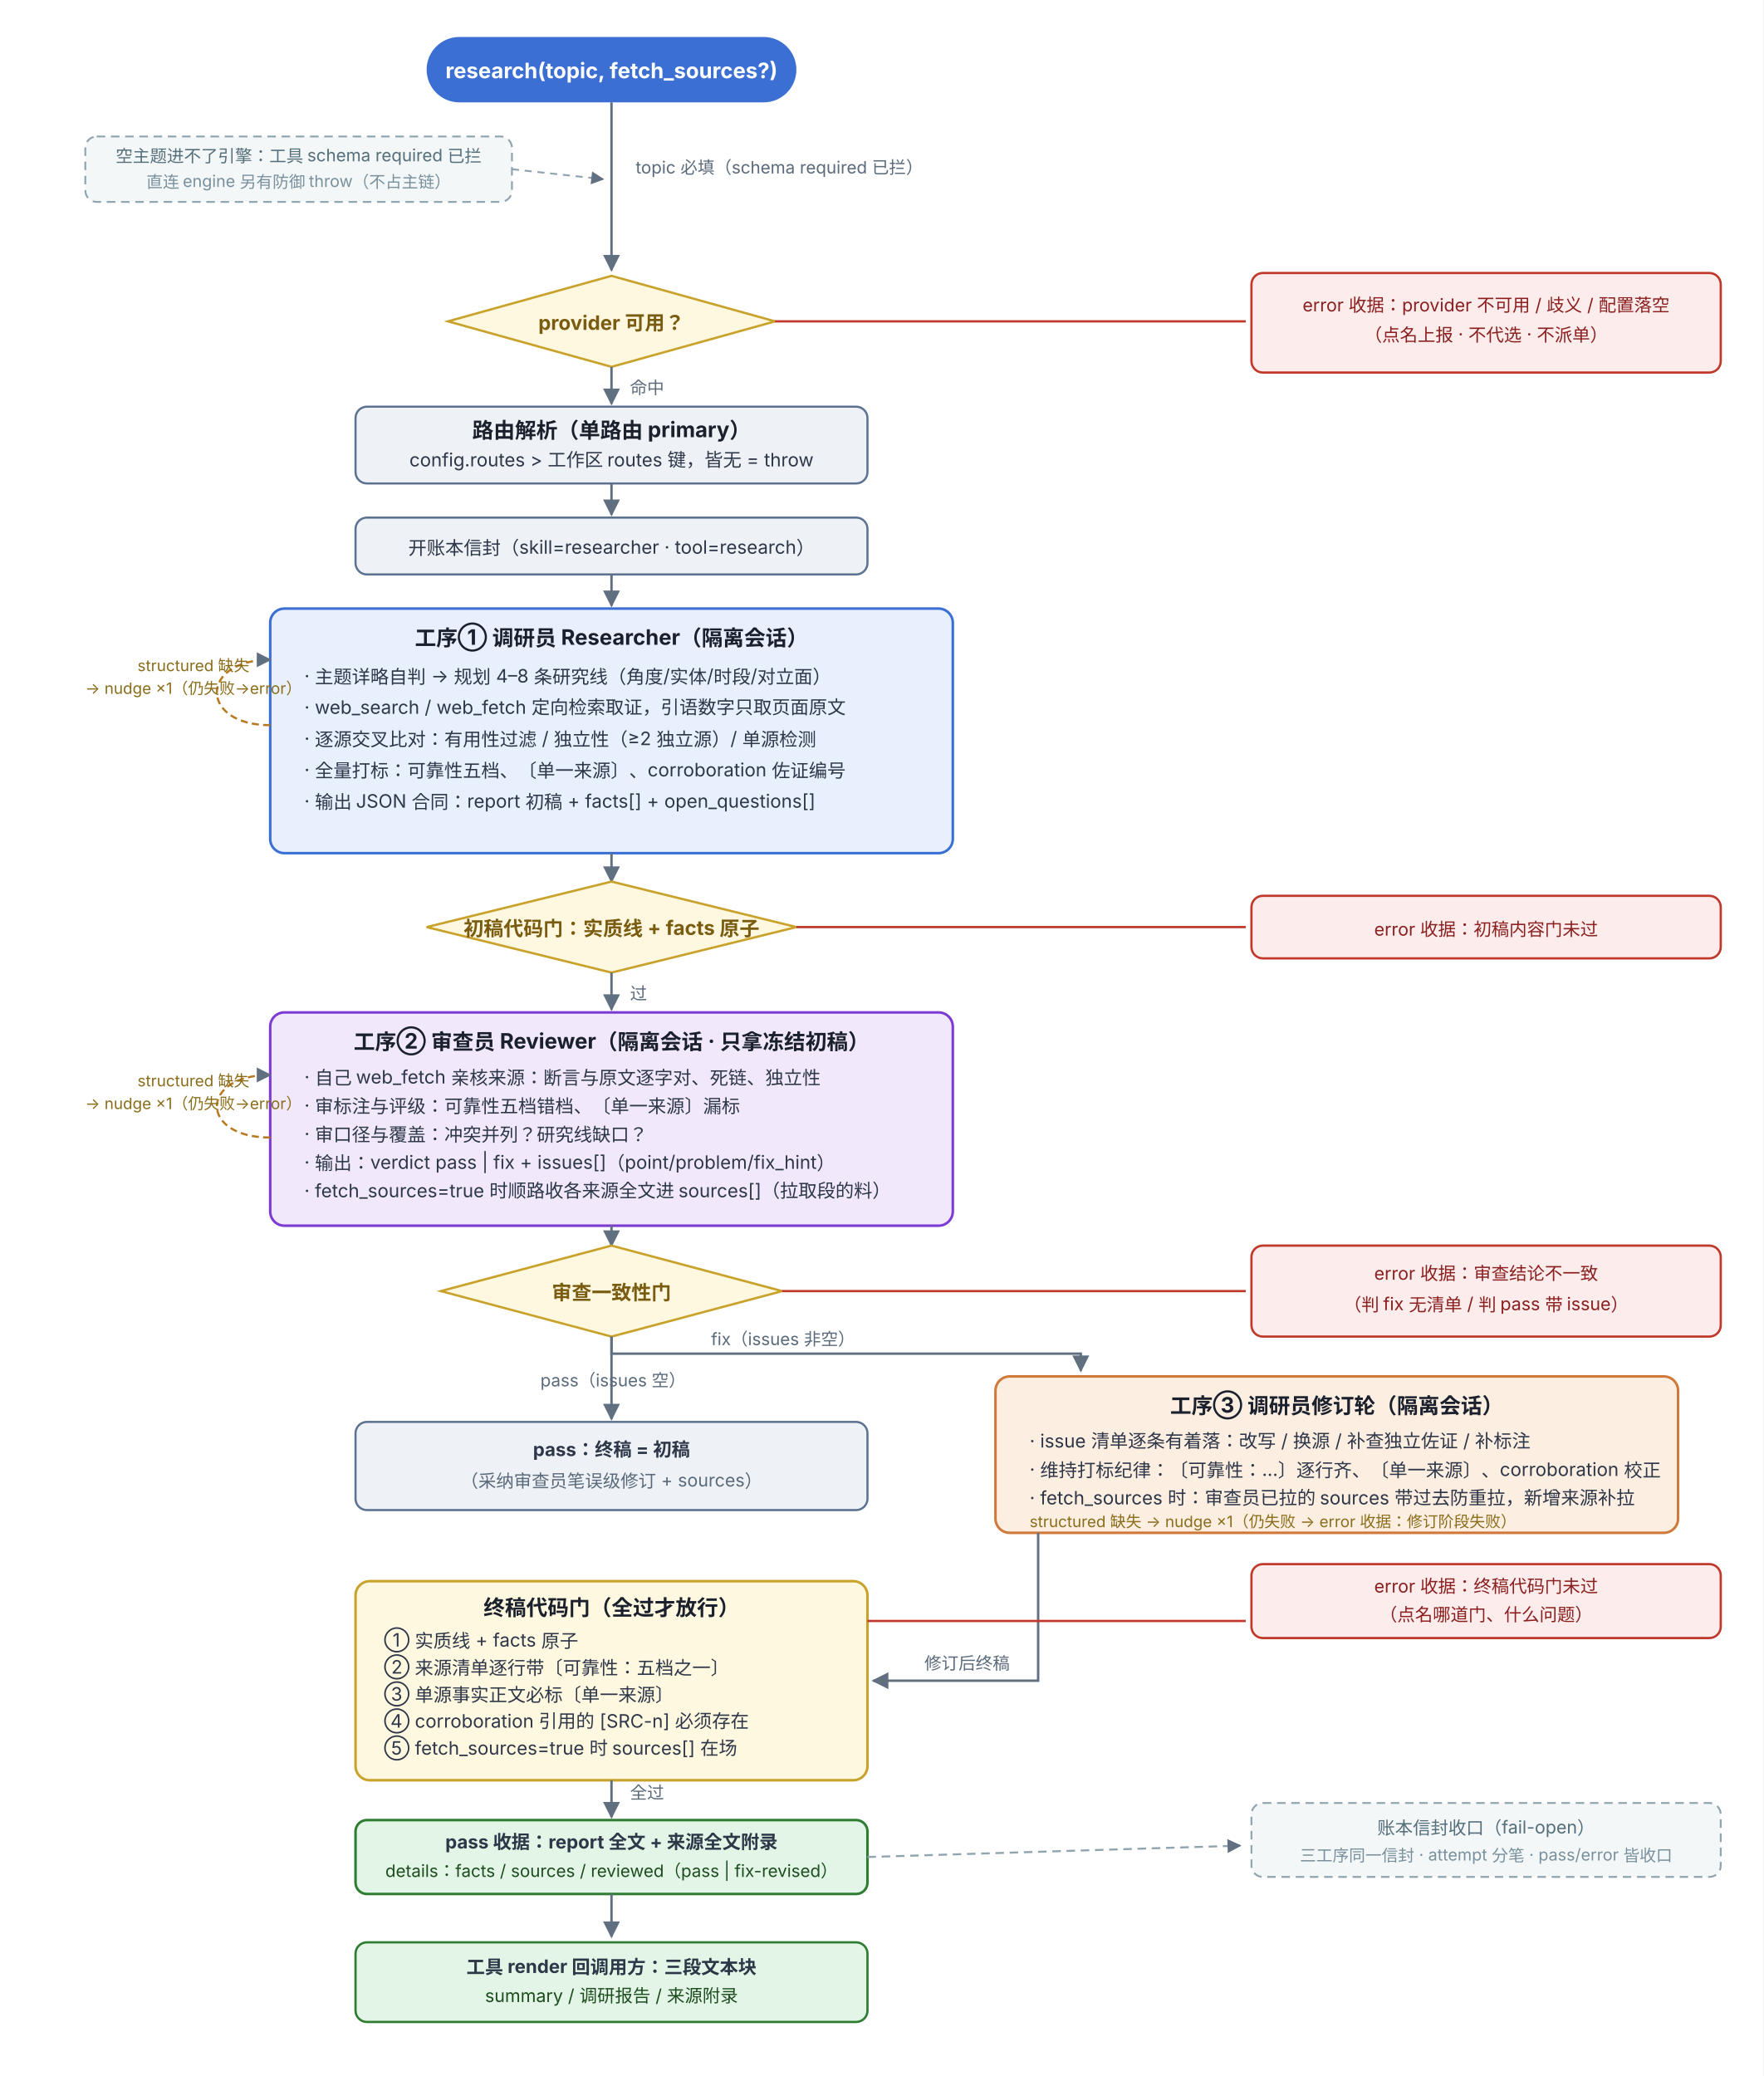
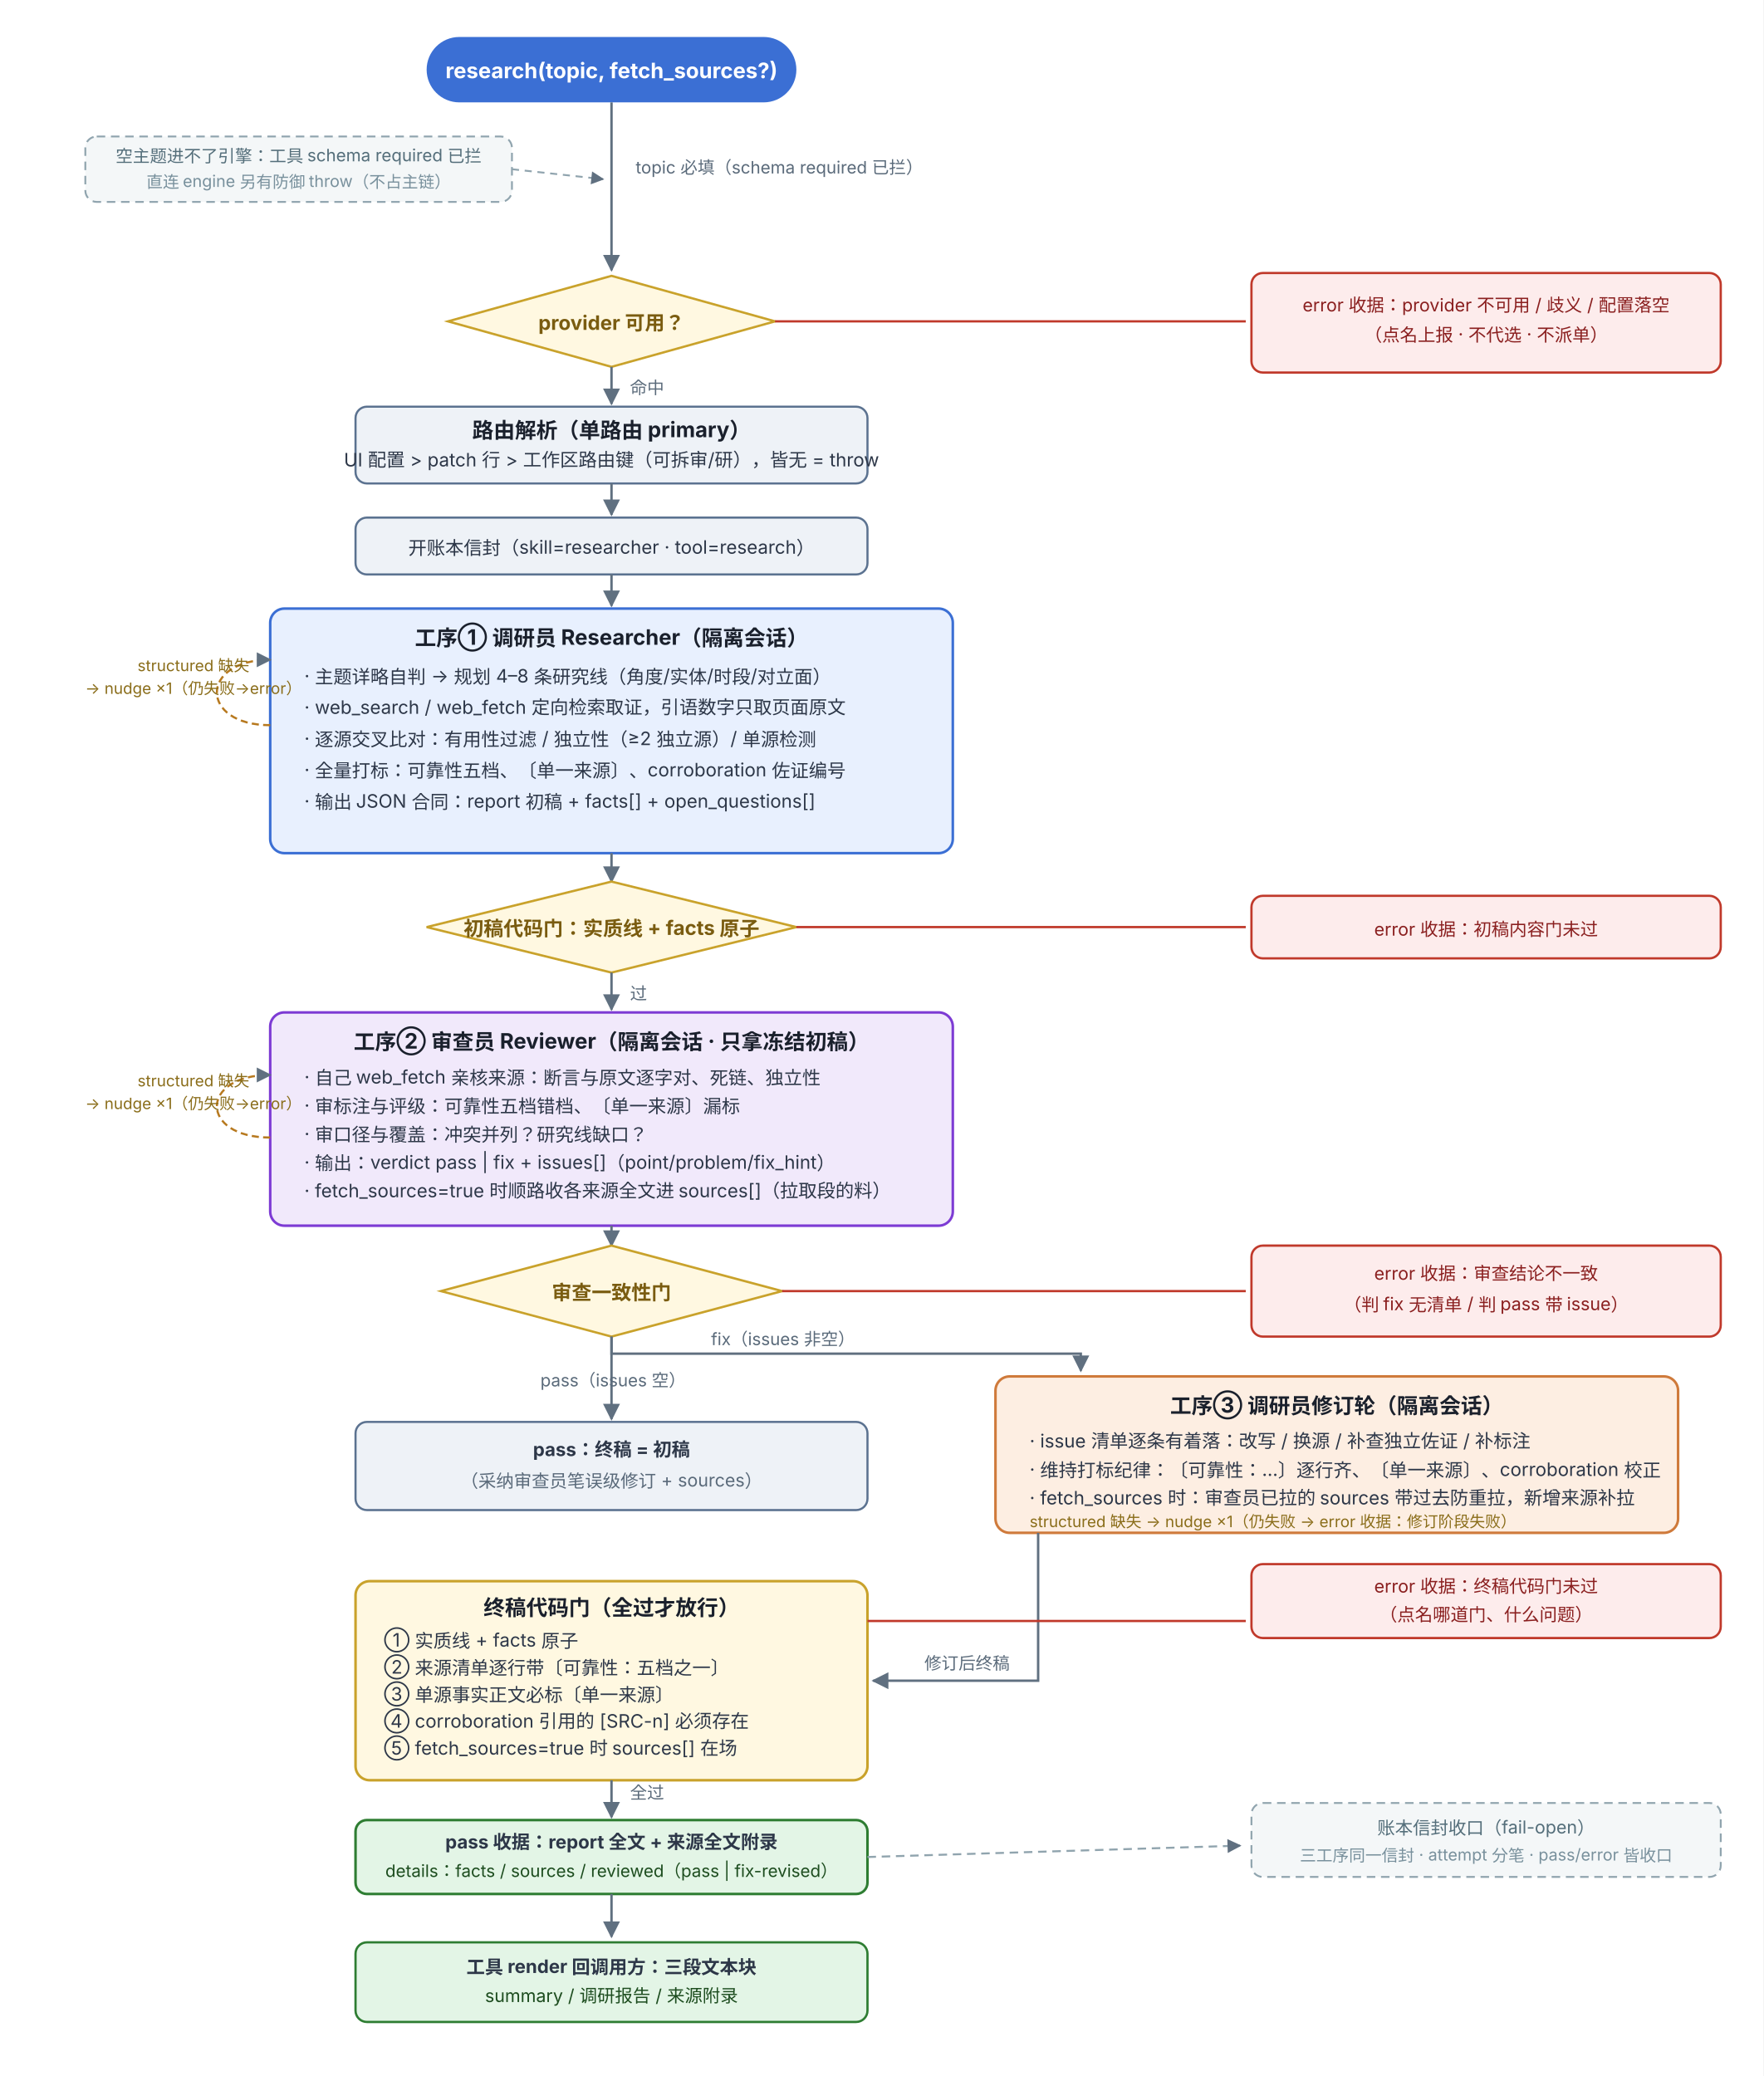
<svg xmlns="http://www.w3.org/2000/svg" width="1240" height="1460" viewBox="0 0 1240 1460" font-family="-apple-system, 'PingFang SC', 'Helvetica Neue', sans-serif">
  <defs>
    <marker id="ar" viewBox="0 0 10 10" refX="9" refY="5" markerWidth="7" markerHeight="7" orient="auto-start-reverse">
      <path d="M0,0 L10,5 L0,10 z" fill="#607080" />
    </marker>
    <marker id="arr" viewBox="0 0 10 10" refX="9" refY="5" markerWidth="7" markerHeight="7" orient="auto-start-reverse">
      <path d="M0,0 L10,10 z" fill="#c0392b" />
    </marker>
  </defs>
  <style>
    .proc { fill: #eef2f7; stroke: #5b7290; stroke-width: 1.5; rx: 8; }
    .s1 { fill: #e8f0fe; stroke: #3b6fd4; stroke-width: 1.8; }
    .s2 { fill: #f1e9fb; stroke: #7d3bd4; stroke-width: 1.8; }
    .s3 { fill: #fdeee2; stroke: #cf7a3b; stroke-width: 1.8; }
    .gate { fill: #fff8e1; stroke: #c9a22b; stroke-width: 1.8; }
    .err { fill: #fdecec; stroke: #c0392b; stroke-width: 1.6; }
    .ok { fill: #e3f5e6; stroke: #2e7d32; stroke-width: 1.8; }
    .t { font-size: 13px; fill: #2d3748; }
    .tt { font-size: 15px; font-weight: 700; fill: #1a202c; }
    .tg { font-size: 14px; font-weight: 700; fill: #7a5c10; }
    .te { font-size: 12.5px; fill: #8a1f1f; }
    .edge { stroke: #607080; stroke-width: 1.7; fill: none; marker-end: url(#ar); }
    .edgeR { stroke: #c0392b; stroke-width: 1.6; fill: none; marker-end: url(#arr); }
    .lbl { font-size: 12px; fill: #5a6a7a; }
    .loop { stroke: #b7791f; stroke-width: 1.5; fill: none; stroke-dasharray: 5 3; marker-end: url(#ar); }
  </style>
  <rect width="1240" height="1460" fill="#ffffff" />
  <rect x="300" y="26" width="260" height="46" rx="23" fill="#3b6fd4" />
  <text x="430" y="55" text-anchor="middle" font-size="15" font-weight="700" fill="#ffffff">research(topic, fetch_sources?)</text>
  <line x1="430" y1="72" x2="430" y2="190" class="edge" />
  <text x="447" y="122" class="lbl">topic 必填（schema required 已拦）</text>
  <rect x="60" y="96" width="300" height="46" rx="8" fill="#f4f7f8" stroke="#90a4ae" stroke-width="1.3" stroke-dasharray="6 4" />
  <text x="210" y="114" text-anchor="middle" font-size="12" fill="#546e7a">空主题进不了引擎：工具 schema required 已拦</text>
  <text x="210" y="132" text-anchor="middle" font-size="11.5" fill="#78909c">直连 engine 另有防御 throw（不占主链）</text>
  <path d="M360,119 L424,126" stroke="#90a4ae" stroke-width="1.3" stroke-dasharray="5 4" fill="none" marker-end="url(#ar)" />
  <polygon points="315,226 430,194 545,226 430,258" fill="#fff8e1" stroke="#c9a22b" stroke-width="1.6" />
  <text x="430" y="232" text-anchor="middle" class="tg" font-size="14">provider 可用？</text>
  <line x1="545" y1="226" x2="876" y2="226" class="edgeR" />
  <rect x="880" y="192" width="330" height="70" rx="8" class="err" />
  <text x="1045" y="219" text-anchor="middle" class="te">error 收据：provider 不可用 / 歧义 / 配置落空</text>
  <text x="1045" y="240" text-anchor="middle" class="te">（点名上报 · 不代选 · 不派单）</text>
  <line x1="430" y1="258" x2="430" y2="284" class="edge" />
  <text x="443" y="277" class="lbl">命中</text>
  <rect x="250" y="286" width="360" height="54" rx="8" fill="#eef2f7" stroke="#5b7290" stroke-width="1.5" />
  <text x="430" y="308" text-anchor="middle" class="tt" font-size="14">路由解析（单路由 primary）</text>
-   <text x="430" y="328" text-anchor="middle" class="t">config.routes &gt; 工作区 routes 键，皆无 = throw</text>
+   <text x="430" y="328" text-anchor="middle" class="t">UI 配置 &gt; patch 行 &gt; 工作区路由键（可拆审/研），皆无 = throw</text>
  <line x1="430" y1="340" x2="430" y2="362" class="edge" />
  <rect x="250" y="364" width="360" height="40" rx="8" fill="#eef2f7" stroke="#5b7290" stroke-width="1.5" />
  <text x="430" y="390" text-anchor="middle" class="t">开账本信封（skill=researcher · tool=research）</text>
  <line x1="430" y1="404" x2="430" y2="426" class="edge" />
  <rect x="190" y="428" width="480" height="172" rx="10" class="s1" />
  <text x="430" y="454" text-anchor="middle" class="tt">工序① 调研员 Researcher（隔离会话）</text>
  <text x="214" y="480" class="t">· 主题详略自判 → 规划 4–8 条研究线（角度/实体/时段/对立面）</text>
  <text x="214" y="502" class="t">· web_search / web_fetch 定向检索取证，引语数字只取页面原文</text>
  <text x="214" y="524" class="t">· 逐源交叉比对：有用性过滤 / 独立性（≥2 独立源）/ 单源检测</text>
  <text x="214" y="546" class="t">· 全量打标：可靠性五档、〔单一来源〕、corroboration 佐证编号</text>
  <text x="214" y="568" class="t">· 输出 JSON 合同：report 初稿 + facts[] + open_questions[]</text>
  <path d="M190,510 C140,510 140,464 190,464" class="loop" />
  <text x="136" y="472" text-anchor="middle" font-size="11" fill="#8a6d1a">structured 缺失</text>
  <text x="136" y="488" text-anchor="middle" font-size="11" fill="#8a6d1a">→ nudge ×1（仍失败→error）</text>
  <line x1="430" y1="600" x2="430" y2="620" class="edge" />
  <polygon points="300,652 430,620 560,652 430,684" fill="#fff8e1" stroke="#c9a22b" stroke-width="1.6" />
  <text x="430" y="658" text-anchor="middle" class="tg" font-size="13.5">初稿代码门：实质线 + facts 原子</text>
  <line x1="560" y1="652" x2="876" y2="652" class="edgeR" />
  <rect x="880" y="630" width="330" height="44" rx="8" class="err" />
  <text x="1045" y="658" text-anchor="middle" class="te">error 收据：初稿内容门未过</text>
  <line x1="430" y1="684" x2="430" y2="710" class="edge" />
  <text x="443" y="703" class="lbl">过</text>
  <rect x="190" y="712" width="480" height="150" rx="10" class="s2" />
  <text x="430" y="738" text-anchor="middle" class="tt">工序② 审查员 Reviewer（隔离会话 · 只拿冻结初稿）</text>
  <text x="214" y="762" class="t">· 自己 web_fetch 亲核来源：断言与原文逐字对、死链、独立性</text>
  <text x="214" y="782" class="t">· 审标注与评级：可靠性五档错档、〔单一来源〕漏标</text>
  <text x="214" y="802" class="t">· 审口径与覆盖：冲突并列？研究线缺口？</text>
  <text x="214" y="822" class="t">· 输出：verdict pass | fix + issues[]（point/problem/fix_hint）</text>
  <text x="214" y="842" class="t">· fetch_sources=true 时顺路收各来源全文进 sources[]（拉取段的料）</text>
  <path d="M190,800 C140,800 140,756 190,756" class="loop" />
  <text x="136" y="764" text-anchor="middle" font-size="11" fill="#8a6d1a">structured 缺失</text>
  <text x="136" y="780" text-anchor="middle" font-size="11" fill="#8a6d1a">→ nudge ×1（仍失败→error）</text>
  <line x1="430" y1="862" x2="430" y2="876" class="edge" />
  <polygon points="310,908 430,876 550,908 430,940" fill="#fff8e1" stroke="#c9a22b" stroke-width="1.6" />
  <text x="430" y="914" text-anchor="middle" class="tg" font-size="14">审查一致性门</text>
  <line x1="550" y1="908" x2="876" y2="908" class="edgeR" />
  <rect x="880" y="876" width="330" height="64" rx="8" class="err" />
  <text x="1045" y="900" text-anchor="middle" class="te">error 收据：审查结论不一致</text>
  <text x="1045" y="922" text-anchor="middle" class="te">（判 fix 无清单 / 判 pass 带 issue）</text>
  <line x1="430" y1="940" x2="430" y2="998" class="edge" />
  <text x="380" y="975" class="lbl">pass（issues 空）</text>
  <path d="M430,940 L430,952 L760,952 L760,964" class="edge" />
  <text x="500" y="946" class="lbl">fix（issues 非空）</text>
  <rect x="250" y="1000" width="360" height="62" rx="8" fill="#eef2f7" stroke="#5b7290" stroke-width="1.5" />
  <text x="430" y="1024" text-anchor="middle" class="t" font-weight="700">pass：终稿 = 初稿</text>
  <text x="430" y="1046" text-anchor="middle" font-size="12.5" fill="#5a6a7a">（采纳审查员笔误级修订 + sources）</text>
  <rect x="700" y="968" width="480" height="110" rx="10" class="s3" />
  <text x="940" y="994" text-anchor="middle" class="tt">工序③ 调研员修订轮（隔离会话）</text>
  <text x="724" y="1018" class="t">· issue 清单逐条有着落：改写 / 换源 / 补查独立佐证 / 补标注</text>
  <text x="724" y="1038" class="t">· 维持打标纪律：〔可靠性：…〕逐行齐、〔单一来源〕、corroboration 校正</text>
  <text x="724" y="1058" class="t">· fetch_sources 时：审查员已拉的 sources 带过去防重拉，新增来源补拉</text>
  <text x="724" y="1074" font-size="11" fill="#8a6d1a">structured 缺失 → nudge ×1（仍失败 → error 收据：修订阶段失败）</text>
  <path d="M730,1078 L730,1182 L614,1182" class="edge" />
  <text x="650" y="1174" class="lbl">修订后终稿</text>
  <rect x="250" y="1112" width="360" height="140" rx="10" fill="#fff8e1" stroke="#c9a22b" stroke-width="1.8" />
  <text x="430" y="1136" text-anchor="middle" class="tt">终稿代码门（全过才放行）</text>
  <text x="270" y="1158" class="t">① 实质线 + facts 原子</text>
  <text x="270" y="1177" class="t">② 来源清单逐行带〔可靠性：五档之一〕</text>
  <text x="270" y="1196" class="t">③ 单源事实正文必标〔单一来源〕</text>
  <text x="270" y="1215" class="t">④ corroboration 引用的 [SRC-n] 必须存在</text>
  <text x="270" y="1234" class="t">⑤ fetch_sources=true 时 sources[] 在场</text>
  <line x1="610" y1="1140" x2="876" y2="1140" class="edgeR" />
  <rect x="880" y="1100" width="330" height="52" rx="8" class="err" />
  <text x="1045" y="1120" text-anchor="middle" class="te">error 收据：终稿代码门未过</text>
  <text x="1045" y="1140" text-anchor="middle" class="te">（点名哪道门、什么问题）</text>
  <line x1="430" y1="1252" x2="430" y2="1278" class="edge" />
  <text x="443" y="1265" class="lbl">全过</text>
  <rect x="250" y="1280" width="360" height="52" rx="8" class="ok" />
  <text x="430" y="1300" text-anchor="middle" class="t" font-weight="700">pass 收据：report 全文 + 来源全文附录</text>
  <text x="430" y="1320" text-anchor="middle" font-size="12" fill="#1d4d1f">details：facts / sources / reviewed（pass | fix-revised）</text>
  <path d="M610,1306 L872,1298" stroke="#90a4ae" stroke-width="1.4" stroke-dasharray="6 4" fill="none" marker-end="url(#ar)" />
  <rect x="880" y="1268" width="330" height="52" rx="8" fill="#f4f7f8" stroke="#90a4ae" stroke-width="1.3" stroke-dasharray="6 4" />
  <text x="1045" y="1290" text-anchor="middle" font-size="12.5" fill="#546e7a">账本信封收口（fail-open）</text>
  <text x="1045" y="1309" text-anchor="middle" font-size="11.5" fill="#78909c">三工序同一信封 · attempt 分笔 · pass/error 皆收口</text>
  <line x1="430" y1="1332" x2="430" y2="1362" class="edge" />
  <rect x="250" y="1366" width="360" height="56" rx="8" fill="#e3f5e6" stroke="#2e7d32" stroke-width="1.6" />
  <text x="430" y="1388" text-anchor="middle" class="t" font-weight="700">工具 render 回调用方：三段文本块</text>
  <text x="430" y="1408" text-anchor="middle" font-size="12.5" fill="#1d4d1f">summary / 调研报告 / 来源附录</text>
</svg>
